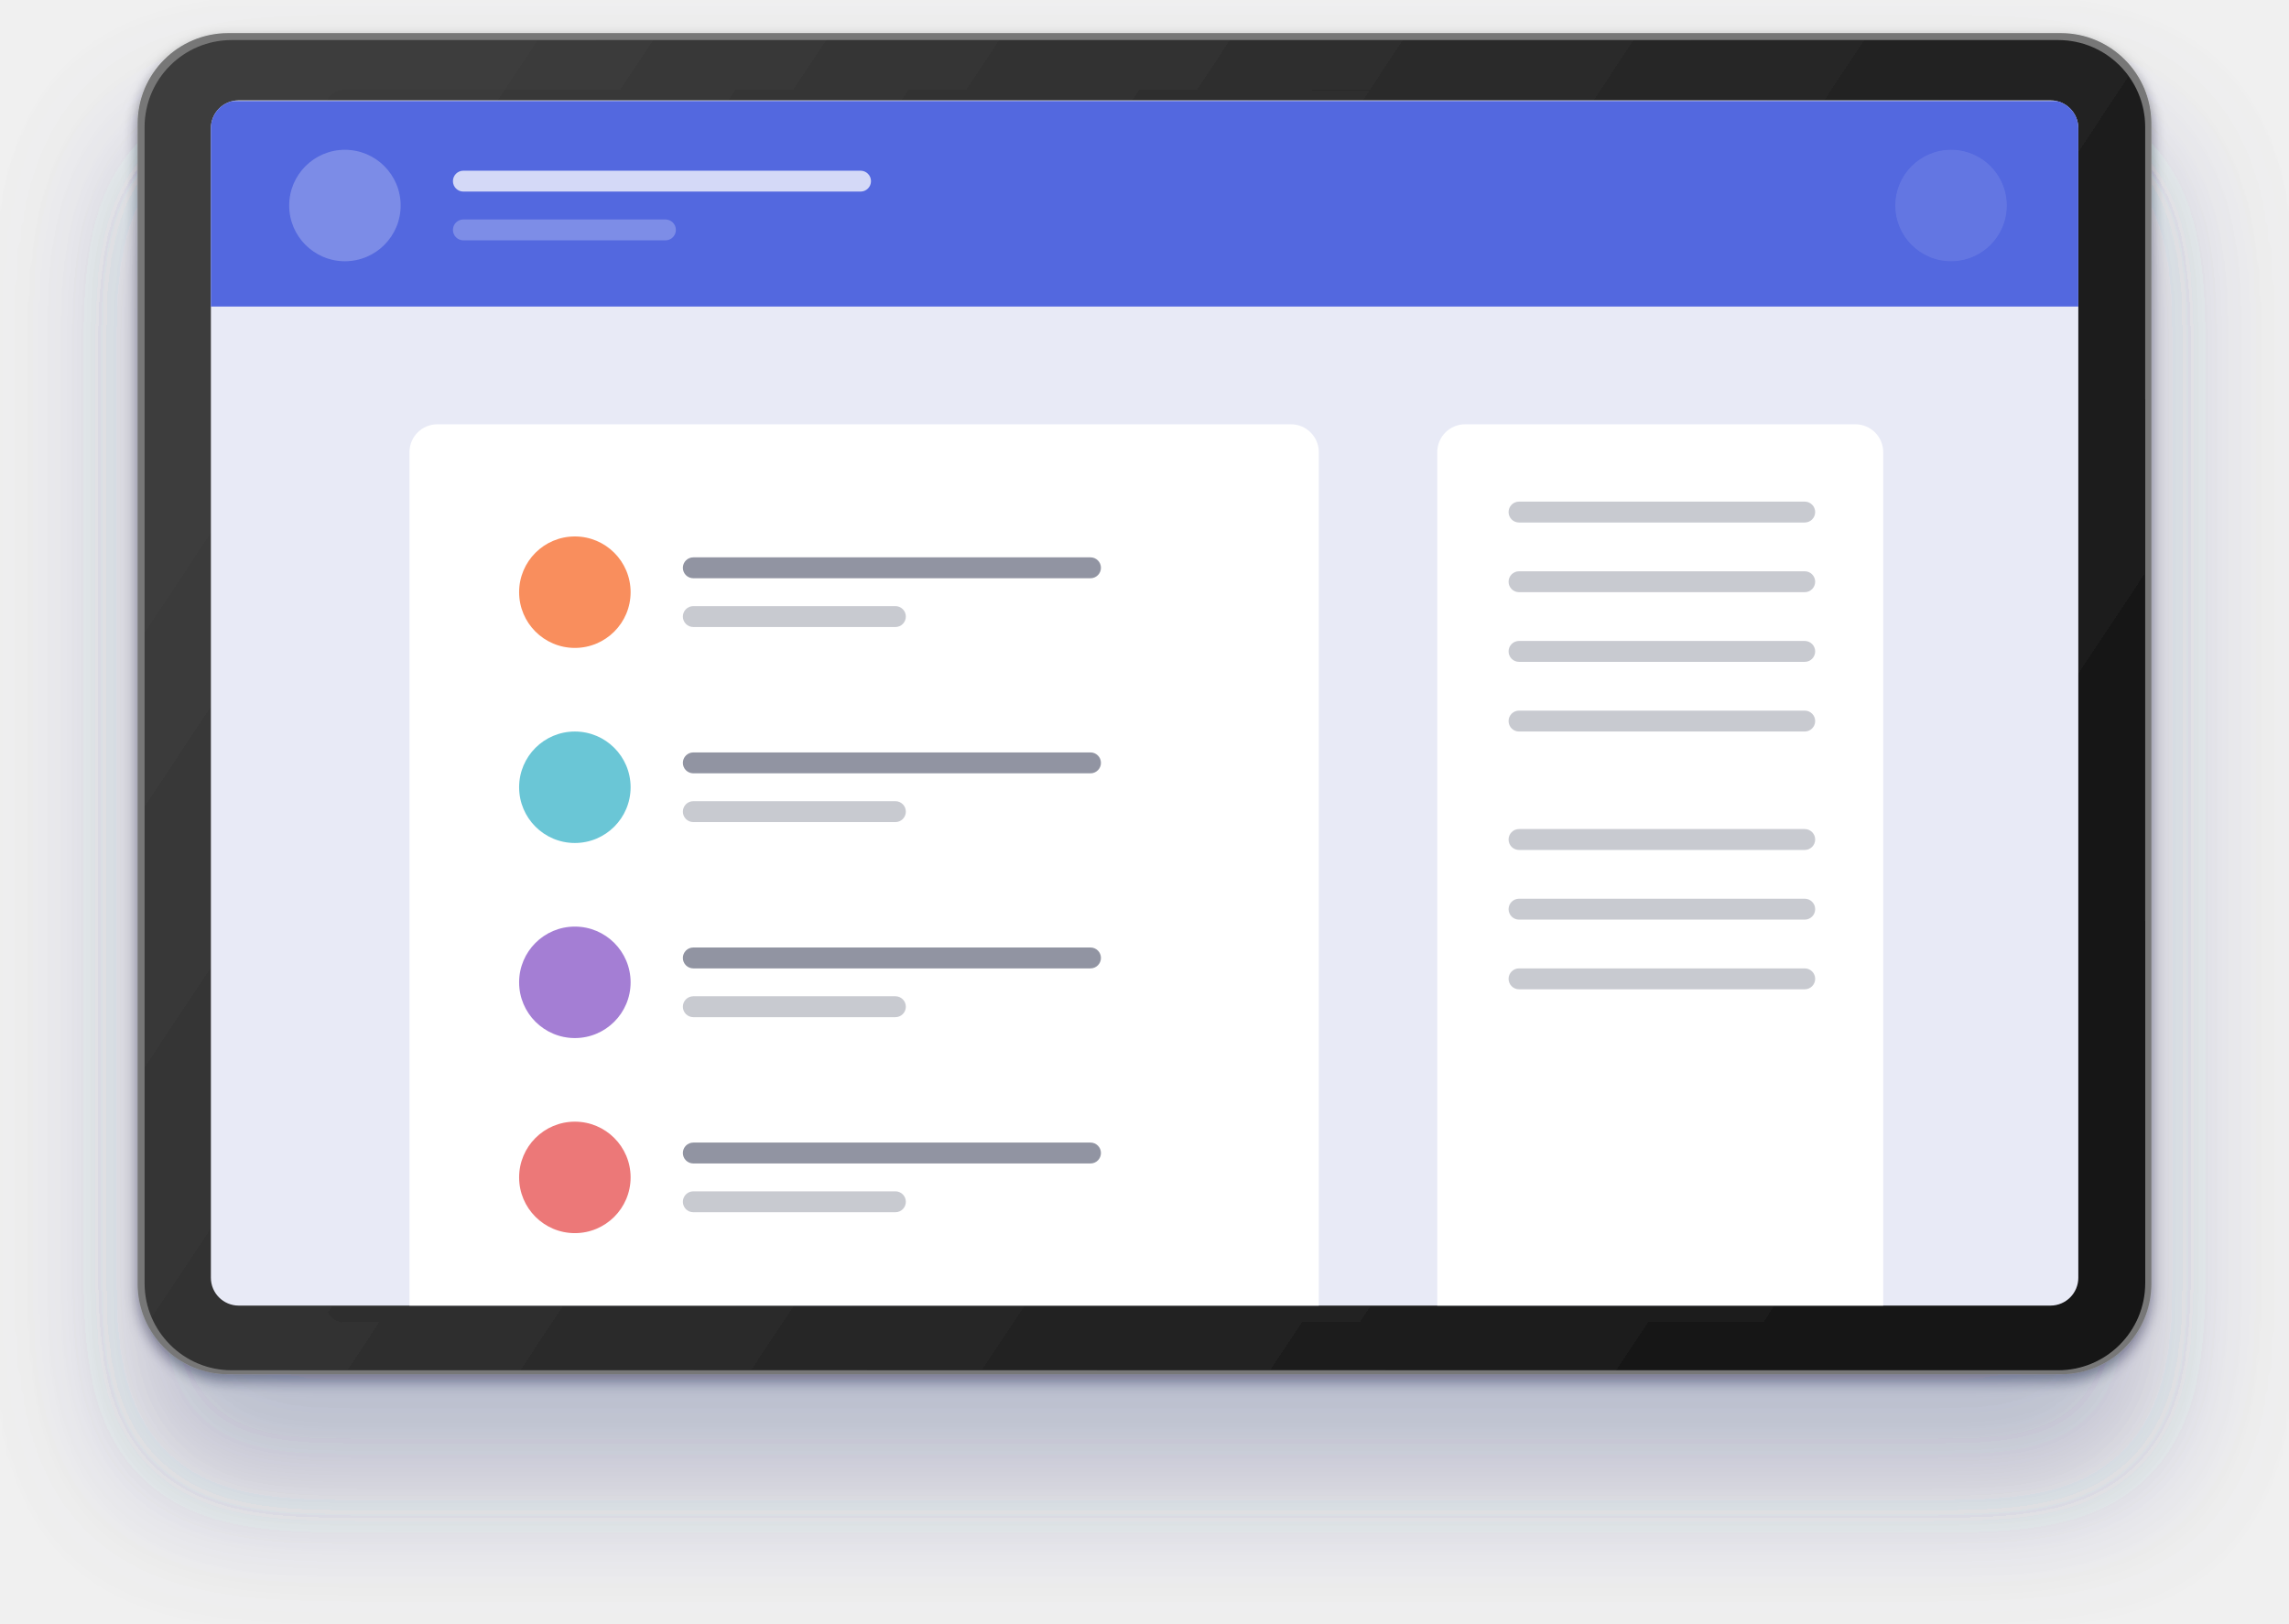
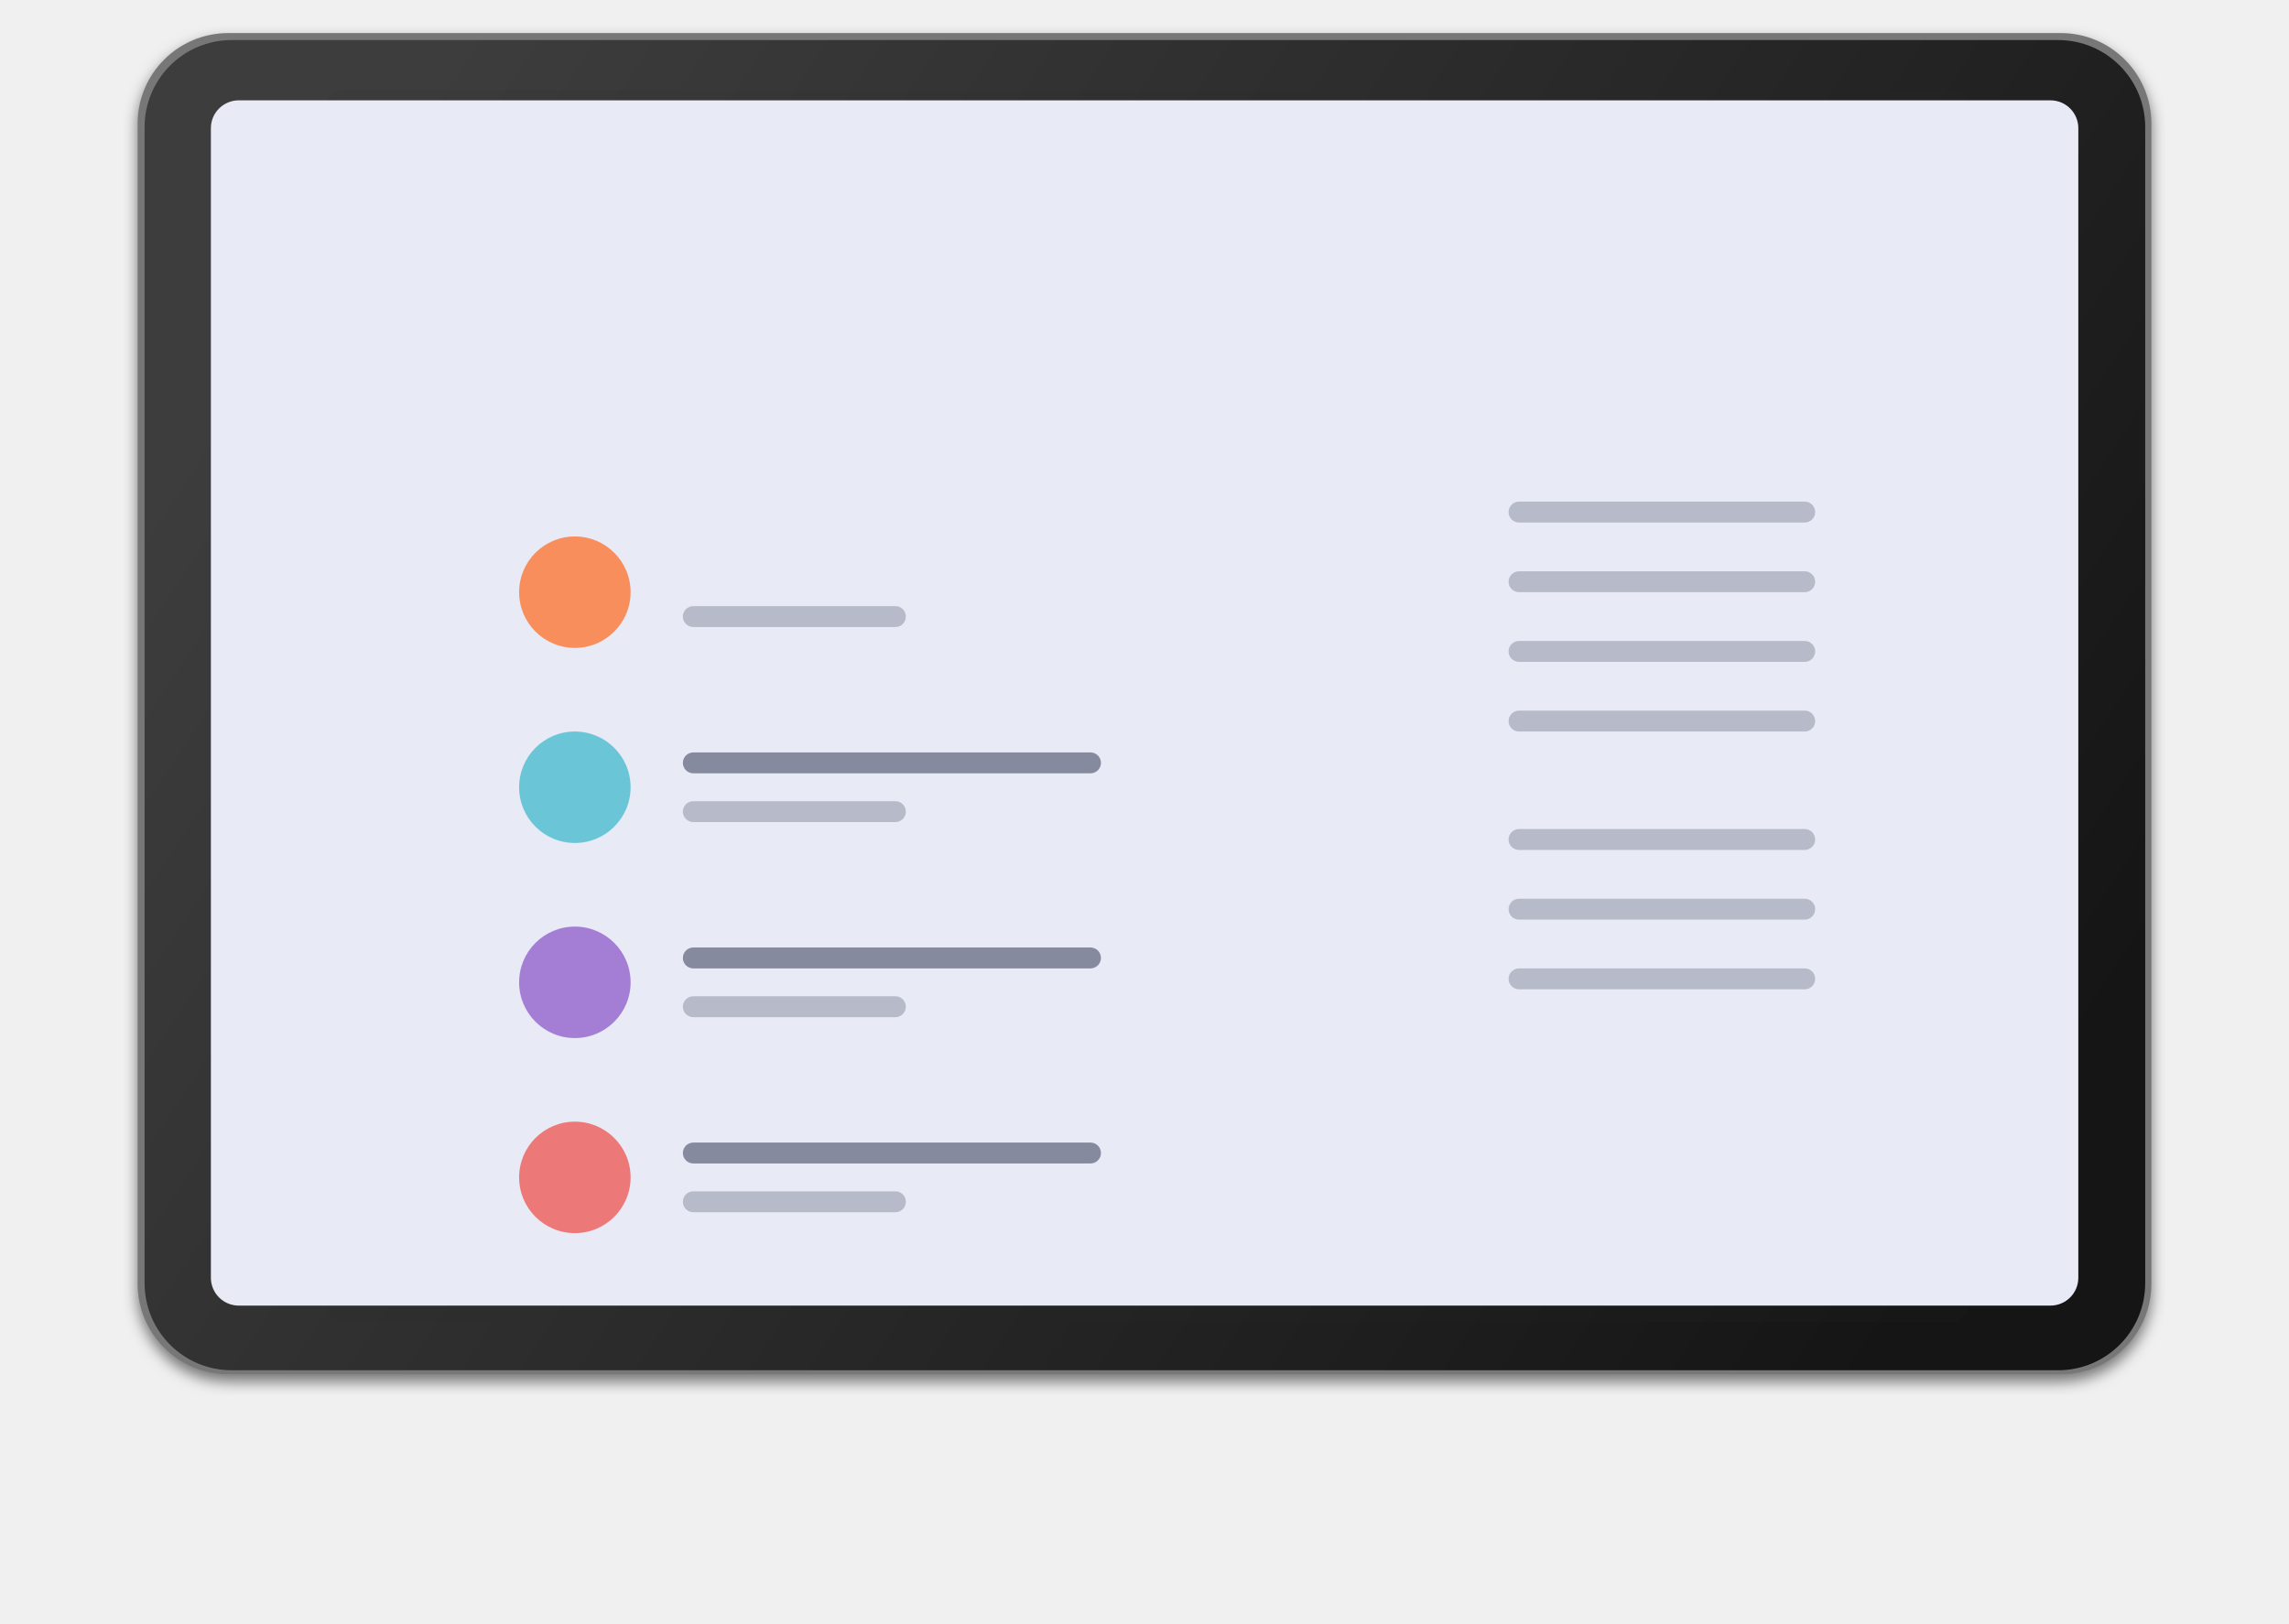
- <svg xmlns="http://www.w3.org/2000/svg" xmlns:xlink="http://www.w3.org/1999/xlink" width="657" height="466">
+ <svg xmlns="http://www.w3.org/2000/svg" width="657" height="466" viewBox="0 0 657 466" fill="none">
+   <g filter="url(#filter0_d_228_4)">
+     <path d="M591.5 9.5H65.5C51.141 9.5 39.5 21.141 39.5 35.5V368.5C39.5 382.859 51.141 394.5 65.5 394.5H591.5C605.859 394.5 617.5 382.859 617.5 368.5V35.5C617.5 21.141 605.859 9.5 591.5 9.5Z" fill="#777777" />
+     <path d="M590.73 11.5H66.5C52.693 11.5 41.5 22.693 41.5 36.5V368.365C41.5 382.172 52.693 393.365 66.5 393.365H590.73C604.537 393.365 615.73 382.172 615.73 368.365V36.5C615.73 22.693 604.537 11.5 590.73 11.5Z" fill="url(#paint0_linear_228_4)" />
+     <path opacity="0.1" d="M559.992 25.803H98.529C95.768 25.803 93.529 28.042 93.529 30.803V374.559C93.529 377.321 95.768 379.559 98.529 379.559H559.992C562.754 379.559 564.992 377.321 564.992 374.559V30.803C564.992 28.042 562.754 25.803 559.992 25.803Z" fill="#2A2A2A" />
+     <path d="M588.529 28.803H68.529C64.111 28.803 60.529 32.385 60.529 36.803V366.803C60.529 371.221 64.111 374.803 68.529 374.803H588.529C592.948 374.803 596.529 371.221 596.529 366.803V36.803C596.529 32.385 592.948 28.803 588.529 28.803Z" fill="#E8EAF6" />
+     <path d="M165 186C173.837 186 181 178.837 181 170C181 161.163 173.837 154 165 154C156.163 154 149 161.163 149 170C149 178.837 156.163 186 165 186Z" fill="#F98E5D" />
+     <path opacity="0.25" d="M518 144H436C434.343 144 433 145.343 433 147C433 148.657 434.343 150 436 150H518C519.657 150 521 148.657 521 147C521 145.343 519.657 144 518 144Z" fill="#242A45" />
+     <path opacity="0.25" d="M518 164H436C434.343 164 433 165.343 433 167C433 168.657 434.343 170 436 170H518C519.657 170 521 168.657 521 167C521 165.343 519.657 164 518 164Z" fill="#242A45" />
+     <path opacity="0.25" d="M518 184H436C434.343 184 433 185.343 433 187C433 188.657 434.343 190 436 190H518C519.657 190 521 188.657 521 187C521 185.343 519.657 184 518 184Z" fill="#242A45" />
+     <path opacity="0.25" d="M518 204H436C434.343 204 433 205.343 433 207C433 208.657 434.343 210 436 210H518C519.657 210 521 208.657 521 207C521 205.343 519.657 204 518 204Z" fill="#242A45" />
+     <path opacity="0.25" d="M518 238H436C434.343 238 433 239.343 433 241C433 242.657 434.343 244 436 244H518C519.657 244 521 242.657 521 241C521 239.343 519.657 238 518 238Z" fill="#242A45" />
+     <path opacity="0.25" d="M518 258H436C434.343 258 433 259.343 433 261C433 262.657 434.343 264 436 264H518C519.657 264 521 262.657 521 261C521 259.343 519.657 258 518 258Z" fill="#242A45" />
+     <path opacity="0.25" d="M518 278H436C434.343 278 433 279.343 433 281C433 282.657 434.343 284 436 284H518C519.657 284 521 282.657 521 281C521 279.343 519.657 278 518 278Z" fill="#242A45" />
+     <path opacity="0.25" d="M257 174H199C197.343 174 196 175.343 196 177C196 178.657 197.343 180 199 180H257C258.657 180 260 178.657 260 177C260 175.343 258.657 174 257 174Z" fill="#242A45" />
+     <path d="M165 242C173.837 242 181 234.837 181 226C181 217.163 173.837 210 165 210C156.163 210 149 217.163 149 226C149 234.837 156.163 242 165 242Z" fill="#6AC6D6" />
+     <path opacity="0.5" d="M313 216H199C197.343 216 196 217.343 196 219C196 220.657 197.343 222 199 222H313C314.657 222 316 220.657 316 219C316 217.343 314.657 216 313 216Z" fill="#242A45" />
+     <path opacity="0.25" d="M257 230H199C197.343 230 196 231.343 196 233C196 234.657 197.343 236 199 236H257C258.657 236 260 234.657 260 233C260 231.343 258.657 230 257 230Z" fill="#242A45" />
+     <path d="M165 298C173.837 298 181 290.837 181 282C181 273.163 173.837 266 165 266C156.163 266 149 273.163 149 282C149 290.837 156.163 298 165 298Z" fill="#A47ED4" />
+     <path opacity="0.5" d="M313 272H199C197.343 272 196 273.343 196 275C196 276.657 197.343 278 199 278H313C314.657 278 316 276.657 316 275C316 273.343 314.657 272 313 272Z" fill="#242A45" />
+     <path opacity="0.25" d="M257 286H199C197.343 286 196 287.343 196 289C196 290.657 197.343 292 199 292H257C258.657 292 260 290.657 260 289C260 287.343 258.657 286 257 286Z" fill="#242A45" />
+     <path d="M165 354C173.837 354 181 346.837 181 338C181 329.163 173.837 322 165 322C156.163 322 149 329.163 149 338C149 346.837 156.163 354 165 354Z" fill="#EC7878" />
+     <path opacity="0.5" d="M313 328H199C197.343 328 196 329.343 196 331C196 332.657 197.343 334 199 334H313C314.657 334 316 332.657 316 331C316 329.343 314.657 328 313 328Z" fill="#242A45" />
+     <path opacity="0.25" d="M257 342H199C197.343 342 196 343.343 196 345C196 346.657 197.343 348 199 348H257C258.657 348 260 346.657 260 345C260 343.343 258.657 342 257 342Z" fill="#242A45" />
+   </g>
  <defs>
-     <filter id="a" width="118%" height="126.9%" x="-9%" y="-5.7%" filterUnits="objectBoundingBox">
-       <feOffset dy="2" in="SourceAlpha" result="shadowOffsetOuter1" />
-       <feGaussianBlur in="shadowOffsetOuter1" result="shadowBlurOuter1" stdDeviation="2" />
-       <feColorMatrix in="shadowBlurOuter1" result="shadowMatrixOuter1" values="0 0 0 0 0 0 0 0 0 0 0 0 0 0 0 0 0 0 0.5 0" />
-       <feMerge>
-         <feMergeNode in="shadowMatrixOuter1" />
-         <feMergeNode in="SourceGraphic" />
-       </feMerge>
+     <filter id="filter0_d_228_4" x="35.5" y="7.5" width="586" height="393" filterUnits="userSpaceOnUse" color-interpolation-filters="sRGB">
+       <feFlood flood-opacity="0" result="BackgroundImageFix" />
+       <feColorMatrix in="SourceAlpha" type="matrix" values="0 0 0 0 0 0 0 0 0 0 0 0 0 0 0 0 0 0 127 0" result="hardAlpha" />
+       <feOffset dy="2" />
+       <feGaussianBlur stdDeviation="2" />
+       <feColorMatrix type="matrix" values="0 0 0 0 0 0 0 0 0 0 0 0 0 0 0 0 0 0 0.5 0" />
+       <feBlend mode="normal" in2="BackgroundImageFix" result="effect1_dropShadow_228_4" />
+       <feBlend mode="normal" in="SourceGraphic" in2="effect1_dropShadow_228_4" result="shape" />
    </filter>
-     <rect id="c" width="578" height="385" rx="26" />
-     <filter id="b" width="126%" height="139%" x="-13%" y="-11.7%" filterUnits="objectBoundingBox">
-       <feOffset dy="30" in="SourceAlpha" result="shadowOffsetOuter1" />
-       <feGaussianBlur in="shadowOffsetOuter1" result="shadowBlurOuter1" stdDeviation="20" />
-       <feColorMatrix in="shadowBlurOuter1" values="0 0 0 0 0.182 0 0 0 0 0.231 0 0 0 0 0.506 0 0 0 0.2 0" />
-     </filter>
-     <linearGradient id="d" x1="99.013%" x2="2.544%" y1="71.675%" y2="29.014%">
-       <stop offset="0%" stop-color="#151515" />
-       <stop offset="100%" stop-color="#3D3D3D" />
+     <linearGradient id="paint0_linear_228_4" x1="610.062" y1="285.202" x2="150.849" y2="-20.174" gradientUnits="userSpaceOnUse">
+       <stop stop-color="#151515" />
+       <stop offset="1" stop-color="#3D3D3D" />
    </linearGradient>
-     <rect id="e" width="536" height="346" y="3" rx="8" />
  </defs>
-   <g fill="none" fill-rule="evenodd" filter="url(#a)" transform="translate(39 9)">
-     <g transform="translate(.5 .5)">
-       <g fill-rule="nonzero">
-         <use fill="#000" filter="url(#b)" xlink:href="#c" />
-         <use fill="#777" xlink:href="#c" />
-       </g>
-       <rect width="574.23" height="381.865" x="2" y="2" fill="url(#d)" fill-rule="nonzero" rx="25" />
-       <g transform="translate(21.03 16.303)">
-         <rect width="471.463" height="353.756" x="33" fill="#2A2A2A" fill-rule="nonzero" opacity=".1" rx="5" />
-         <mask id="f" fill="#fff">
-           <use xlink:href="#e" />
-         </mask>
-         <use fill="#E8EAF6" fill-rule="nonzero" xlink:href="#e" />
-         <g mask="url(#f)">
-           <path fill="#5267DF" d="M-3.53 3.197h547v59h-547z" />
-           <g transform="translate(22.47 17.197)" fill="#FFF">
-             <circle cx="16" cy="16" r="16" opacity=".245" />
-             <circle cx="477" cy="16" r="16" opacity=".104" />
-             <g transform="translate(47 6)">
-               <rect width="120" height="6" opacity=".75" rx="3" />
-               <rect width="64" height="6" y="14" opacity=".25" rx="3" />
-             </g>
-           </g>
-         </g>
-         <g mask="url(#f)">
-           <g transform="translate(57 96)">
-             <rect width="261" height="316" fill="#FFF" rx="8" />
-             <rect width="128" height="316" x="295" fill="#FFF" rx="8" />
-             <rect width="120" height="6" x="78.47" y="38.197" fill="#242A45" opacity=".5" rx="3" />
-           </g>
-         </g>
-       </g>
-     </g>
-     <g transform="translate(110 135)">
-       <circle cx="16" cy="26" r="16" fill="#F98E5D" />
-       <rect width="88" height="6" x="284" fill="#242A45" opacity=".25" rx="3" />
-       <rect width="88" height="6" x="284" y="20" fill="#242A45" opacity=".25" rx="3" />
-       <rect width="88" height="6" x="284" y="40" fill="#242A45" opacity=".25" rx="3" />
-       <rect width="88" height="6" x="284" y="60" fill="#242A45" opacity=".25" rx="3" />
-       <rect width="88" height="6" x="284" y="94" fill="#242A45" opacity=".25" rx="3" />
-       <rect width="88" height="6" x="284" y="114" fill="#242A45" opacity=".25" rx="3" />
-       <rect width="88" height="6" x="284" y="134" fill="#242A45" opacity=".25" rx="3" />
-       <rect width="64" height="6" x="47" y="30" fill="#242A45" opacity=".25" rx="3" />
-     </g>
-     <g transform="translate(110 201)">
-       <circle cx="16" cy="16" r="16" fill="#6AC6D6" />
-       <rect width="120" height="6" x="47" y="6" fill="#242A45" opacity=".5" rx="3" />
-       <rect width="64" height="6" x="47" y="20" fill="#242A45" opacity=".25" rx="3" />
-     </g>
-     <g transform="translate(110 257)">
-       <circle cx="16" cy="16" r="16" fill="#A47ED4" />
-       <rect width="120" height="6" x="47" y="6" fill="#242A45" opacity=".5" rx="3" />
-       <rect width="64" height="6" x="47" y="20" fill="#242A45" opacity=".25" rx="3" />
-     </g>
-     <g transform="translate(110 313)">
-       <circle cx="16" cy="16" r="16" fill="#EC7878" />
-       <rect width="120" height="6" x="47" y="6" fill="#242A45" opacity=".5" rx="3" />
-       <rect width="64" height="6" x="47" y="20" fill="#242A45" opacity=".25" rx="3" />
-     </g>
-   </g>
</svg>
